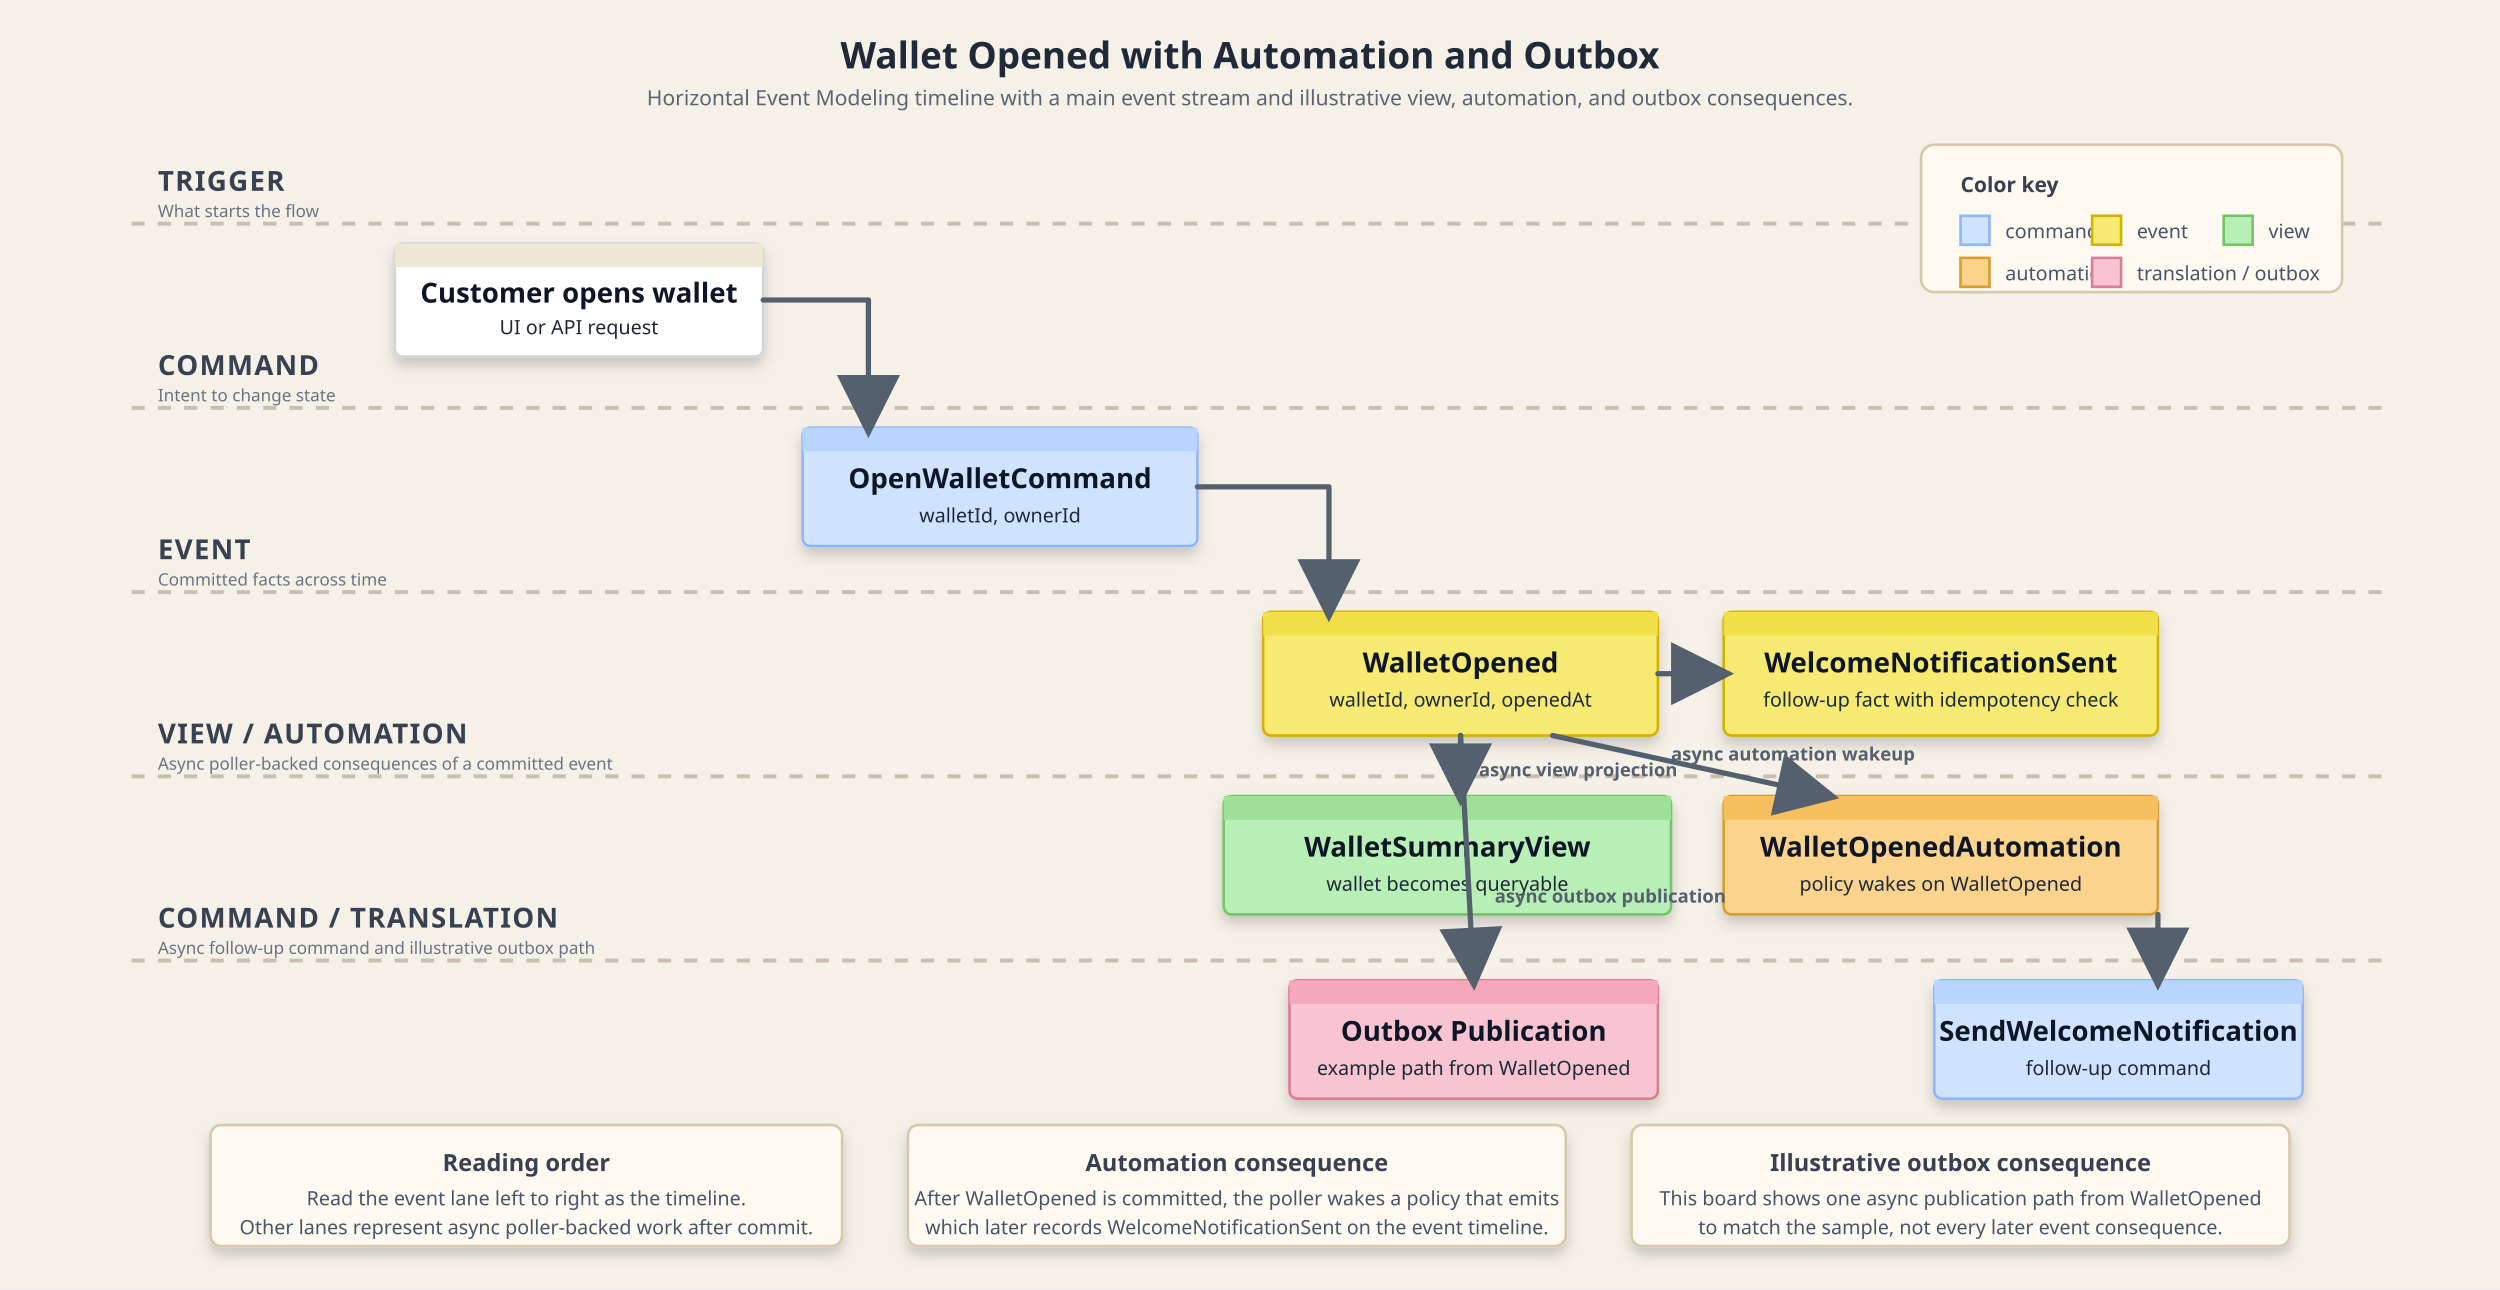
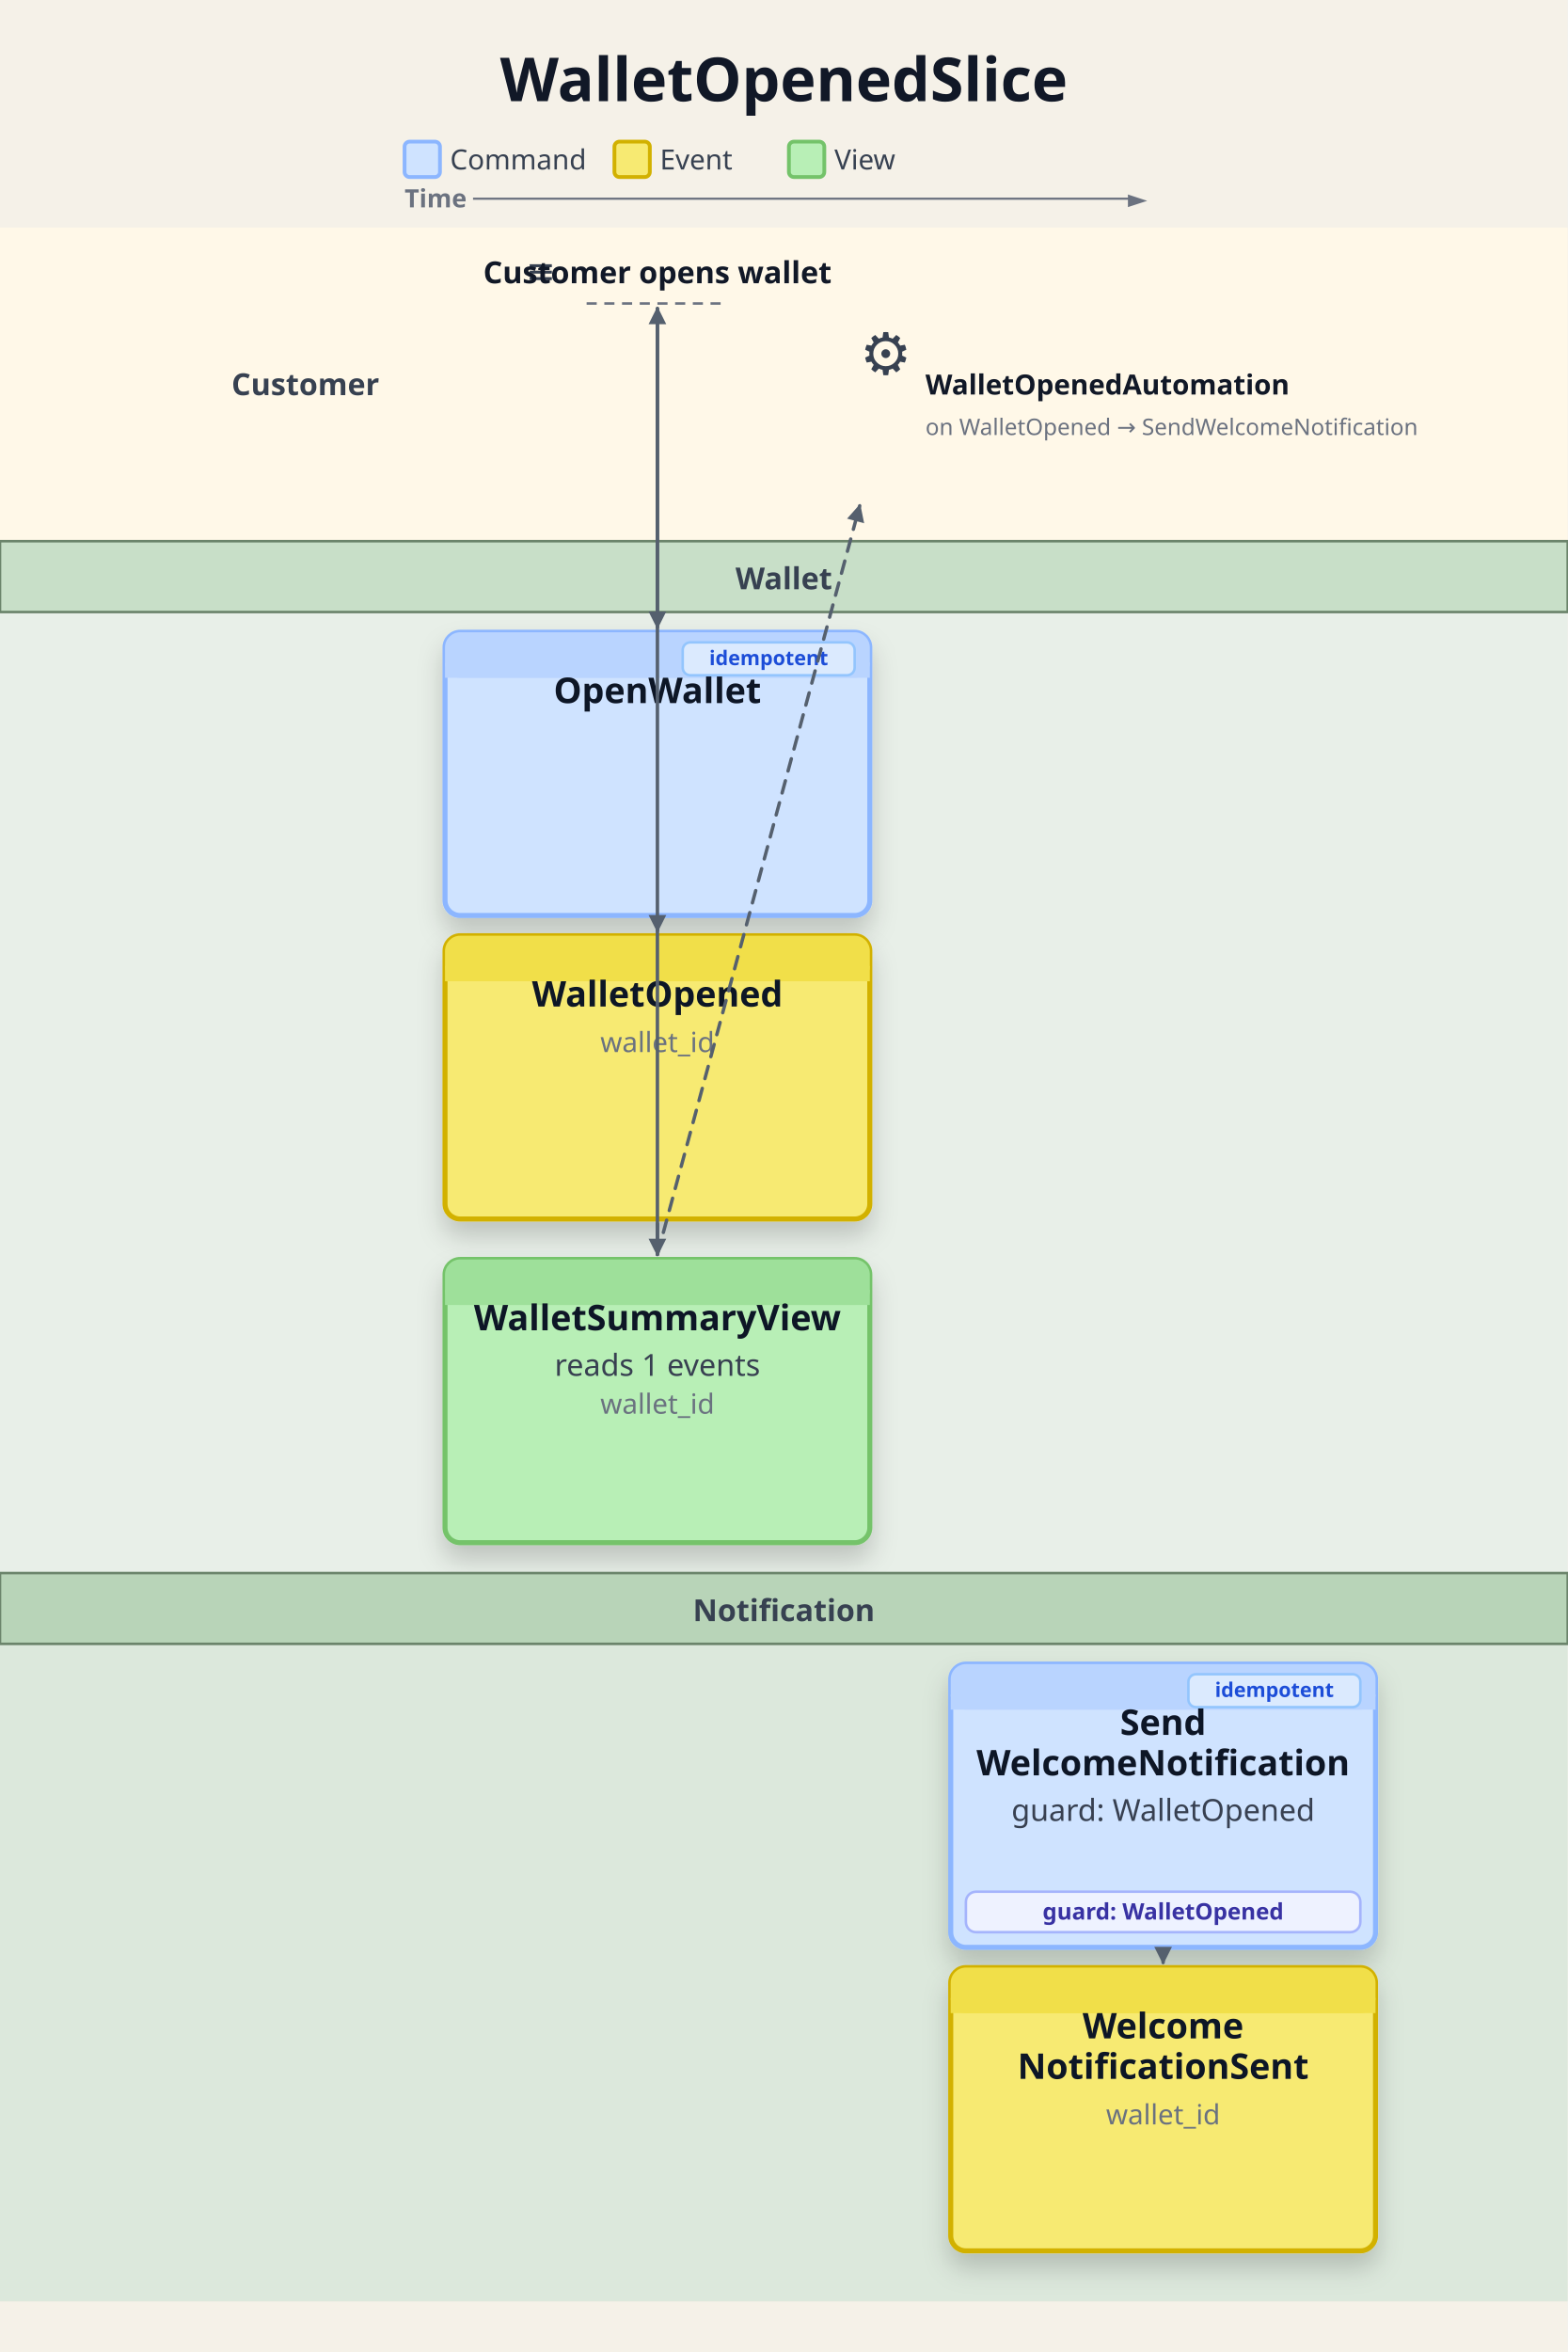
- <svg xmlns="http://www.w3.org/2000/svg" width="1900" height="980" viewBox="0 0 1900 980" role="img" aria-labelledby="title desc">
+ <svg xmlns="http://www.w3.org/2000/svg" width="620" height="930" viewBox="0 0 620 930" role="img">
  <defs>
-     <style>
-       .bg { fill: #f5f1e8; }
-       .title { font: 700 28px 'Trebuchet MS', 'Segoe UI', sans-serif; fill: #1f2937; }
-       .subtitle { font: 400 16px 'Trebuchet MS', 'Segoe UI', sans-serif; fill: #5b6470; }
-       .lane-line { stroke: #c9bfae; stroke-width: 3; stroke-dasharray: 10 10; }
-       .lane-label { font: 700 21px 'Trebuchet MS', 'Segoe UI', sans-serif; fill: #374151; letter-spacing: 1px; }
-       .lane-note { font: 400 13px 'Trebuchet MS', 'Segoe UI', sans-serif; fill: #6b7280; }
-       .sticky-title { font: 700 21px 'Trebuchet MS', 'Segoe UI', sans-serif; fill: #111827; }
-       .sticky-text { font: 400 15px 'Trebuchet MS', 'Segoe UI', sans-serif; fill: #1f2937; }
-       .small-note { font: 700 18px 'Trebuchet MS', 'Segoe UI', sans-serif; fill: #374151; }
-       .small-text { font: 400 15px 'Trebuchet MS', 'Segoe UI', sans-serif; fill: #475569; }
-       .arrow { stroke: #55606e; stroke-width: 4; fill: none; marker-end: url(#arrowhead); stroke-linecap: round; stroke-linejoin: round; }
-       .branch-label { font: 700 14px 'Trebuchet MS', 'Segoe UI', sans-serif; fill: #55606e; }
-       .legend { font: 700 16px 'Trebuchet MS', 'Segoe UI', sans-serif; fill: #374151; }
-       .legend-text { font: 400 15px 'Trebuchet MS', 'Segoe UI', sans-serif; fill: #475569; }
-     </style>
    <filter id="shadow" x="-20%" y="-20%" width="140%" height="160%">
      <feDropShadow dx="0" dy="6" stdDeviation="5" flood-color="#000000" flood-opacity="0.18" />
    </filter>
-     <marker id="arrowhead" markerWidth="12" markerHeight="12" refX="10" refY="6" orient="auto">
-       <path d="M0,0 L12,6 L0,12 z" fill="#55606e" />
+     <marker id="arrowhead" markerUnits="userSpaceOnUse" markerWidth="7" markerHeight="7" refX="6.2" refY="3.5" orient="auto">
+       <path d="M0,0 L7,3.5 L0,7 z" fill="#55606e" />
+     </marker>
+     <marker id="arrowhead-sm" markerUnits="userSpaceOnUse" markerWidth="5" markerHeight="5" refX="4.4" refY="2.5" orient="auto">
+       <path d="M0,0 L5,2.5 L0,5 z" fill="#c9bfae" />
    </marker>
  </defs>
-   <rect class="bg" x="0" y="0" width="1900" height="980" />
-   <text class="title" x="950" y="52" text-anchor="middle">Wallet Opened with Automation and Outbox</text>
-   <text class="subtitle" x="950" y="80" text-anchor="middle">Horizontal Event Modeling timeline with a main event stream and illustrative view, automation, and outbox consequences.</text>
-   <line class="lane-line" x1="100" y1="170" x2="1820" y2="170" />
-   <line class="lane-line" x1="100" y1="310" x2="1820" y2="310" />
-   <line class="lane-line" x1="100" y1="450" x2="1820" y2="450" />
-   <line class="lane-line" x1="100" y1="590" x2="1820" y2="590" />
-   <line class="lane-line" x1="100" y1="730" x2="1820" y2="730" />
-   <text class="lane-label" x="120" y="145">TRIGGER</text>
-   <text class="lane-note" x="120" y="165">What starts the flow</text>
-   <text class="lane-label" x="120" y="285">COMMAND</text>
-   <text class="lane-note" x="120" y="305">Intent to change state</text>
-   <text class="lane-label" x="120" y="425">EVENT</text>
-   <text class="lane-note" x="120" y="445">Committed facts across time</text>
-   <text class="lane-label" x="120" y="565">VIEW / AUTOMATION</text>
-   <text class="lane-note" x="120" y="585">Async poller-backed consequences of a committed event</text>
-   <text class="lane-label" x="120" y="705">COMMAND / TRANSLATION</text>
-   <text class="lane-note" x="120" y="725">Async follow-up command and illustrative outbox path</text>
+   <rect x="0" y="0" width="620" height="930" fill="#f5f1e8" />
+   <g>
+     <text x="310" y="40" text-anchor="middle" font-family="'Trebuchet MS','Segoe UI',sans-serif" font-size="24" font-weight="700" fill="#111827">WalletOpenedSlice</text>
+     <rect x="160" y="56" width="14" height="14" rx="2" fill="#cfe3ff" stroke="#8cb6ff" stroke-width="1.5" />
+     <text x="178" y="67" font-family="'Trebuchet MS','Segoe UI',sans-serif" font-size="11" font-weight="400" fill="#374151">Command</text>
+     <rect x="243" y="56" width="14" height="14" rx="2" fill="#f7ea72" stroke="#d2b100" stroke-width="1.5" />
+     <text x="261" y="67" font-family="'Trebuchet MS','Segoe UI',sans-serif" font-size="11" font-weight="400" fill="#374151">Event</text>
+     <rect x="312" y="56" width="14" height="14" rx="2" fill="#b8efb6" stroke="#74c36a" stroke-width="1.5" />
+     <text x="330" y="67" font-family="'Trebuchet MS','Segoe UI',sans-serif" font-size="11" font-weight="400" fill="#374151">View</text>
+   </g>
+   <text x="160" y="82" font-family="'Trebuchet MS','Segoe UI',sans-serif" font-size="10" font-weight="600" fill="#6b7280">Time ───────────────────────────────────────────►</text>
+   <rect x="0" y="90" width="620" height="124" fill="#fff8e8" />
+   <line x1="0" y1="214" x2="620" y2="214" stroke="#c9bfae" stroke-width="1" />
+   <text x="150" y="152" text-anchor="end" dominant-baseline="middle" font-family="'Trebuchet MS','Segoe UI',sans-serif" font-size="12" font-weight="700" fill="#374151">Customer</text>
+   <text x="208" y="112" font-size="14" fill="#374151" font-family="'Trebuchet MS','Segoe UI',sans-serif">≡</text>
+   <text x="260" y="112" text-anchor="middle" font-family="'Trebuchet MS','Segoe UI',sans-serif" font-size="12" font-weight="600" fill="#111827">Customer opens wallet</text>
+   <line x1="232" y1="120" x2="288" y2="120" stroke="#6b7280" stroke-width="1" stroke-dasharray="4 3" />
+   <text x="340" y="148" font-size="23" fill="#374151" font-family="'Trebuchet MS','Segoe UI',sans-serif">⚙</text>
+   <text x="366" y="156" font-family="'Trebuchet MS','Segoe UI',sans-serif" font-size="11" font-weight="700" fill="#111827">WalletOpenedAutomation</text>
+   <text x="366" y="172" font-family="'Trebuchet MS','Segoe UI',sans-serif" font-size="9" fill="#6b7280">on WalletOpened → SendWelcomeNotification</text>
+   <rect x="0" y="214" width="620" height="408" fill="#e8efe8" />
+   <rect x="0" y="214" width="620" height="28" fill="#c8dfc8" stroke="#6b846b" stroke-width="1" />
+   <text x="310" y="233" text-anchor="middle" font-family="'Trebuchet MS','Segoe UI',sans-serif" font-size="12" font-weight="700" fill="#374151">Wallet</text>
  <g filter="url(#shadow)">
-     <rect x="300" y="185" width="280" height="86" rx="6" fill="#ffffff" stroke="#d4d4d8" stroke-width="2" />
-     <rect x="300" y="185" width="280" height="18" fill="#efe7d6" />
-     <text class="sticky-title" x="440" y="230" text-anchor="middle">Customer opens wallet</text>
-     <text class="sticky-text" x="440" y="254" text-anchor="middle">UI or API request</text>
+     <rect x="176" y="250" width="168" height="112" rx="6" fill="#cfe3ff" stroke="#8cb6ff" stroke-width="2" />
+     <rect x="176" y="250" width="168" height="18" rx="6" fill="#b9d4ff" />
+     <rect x="176" y="262" width="168" height="6" fill="#b9d4ff" />
+     <text x="260" y="278" text-anchor="middle" font-family="'Trebuchet MS','Segoe UI',sans-serif" font-size="14" font-weight="700" fill="#111827">OpenWallet</text>
+     <rect x="270" y="254" width="68" height="13" rx="3" fill="#dbeafe" stroke="#93c5fd" stroke-width="1" />
+     <text x="304" y="263" text-anchor="middle" font-family="'Trebuchet MS','Segoe UI',sans-serif" font-size="8" font-weight="700" fill="#1d4ed8">idempotent</text>
  </g>
  <g filter="url(#shadow)">
-     <rect x="610" y="325" width="300" height="90" rx="6" fill="#cfe3ff" stroke="#8cb6ff" stroke-width="2" />
-     <rect x="610" y="325" width="300" height="18" fill="#b9d4ff" />
-     <text class="sticky-title" x="760" y="371" text-anchor="middle">OpenWalletCommand</text>
-     <text class="sticky-text" x="760" y="397" text-anchor="middle">walletId, ownerId</text>
+     <rect x="176" y="370" width="168" height="112" rx="6" fill="#f7ea72" stroke="#d2b100" stroke-width="2" />
+     <rect x="176" y="370" width="168" height="18" rx="6" fill="#f1df48" />
+     <rect x="176" y="382" width="168" height="6" fill="#f1df48" />
+     <text x="260" y="398" text-anchor="middle" font-family="'Trebuchet MS','Segoe UI',sans-serif" font-size="14" font-weight="700" fill="#111827">WalletOpened</text>
+     <text x="260" y="416" text-anchor="middle" font-family="'Trebuchet MS','Segoe UI',sans-serif" font-size="11" font-weight="400" fill="#6b7280">wallet_id</text>
+   </g>
+   <path d="M 260 364 L 260 368" stroke="#55606e" stroke-width="1.35" stroke-dasharray="undefined" fill="none" marker-end="url(#arrowhead)" stroke-linecap="round" />
+   <g filter="url(#shadow)">
+     <rect x="176" y="498" width="168" height="112" rx="6" fill="#b8efb6" stroke="#74c36a" stroke-width="2" />
+     <rect x="176" y="498" width="168" height="18" rx="6" fill="#9ee09a" />
+     <rect x="176" y="510" width="168" height="6" fill="#9ee09a" />
+     <text x="260" y="526" text-anchor="middle" font-family="'Trebuchet MS','Segoe UI',sans-serif" font-size="14" font-weight="700" fill="#111827">WalletSummaryView</text>
+     <text x="260" y="544" text-anchor="middle" font-family="'Trebuchet MS','Segoe UI',sans-serif" font-size="12" font-weight="400" fill="#374151">reads 1 events</text>
+     <text x="260" y="559" text-anchor="middle" font-family="'Trebuchet MS','Segoe UI',sans-serif" font-size="11" font-weight="400" fill="#6b7280">wallet_id</text>
+   </g>
+   <path d="M 260 484 L 260 496" stroke="#55606e" stroke-width="1.35" stroke-dasharray="undefined" fill="none" marker-end="url(#arrowhead)" stroke-linecap="round" />
+   <rect x="0" y="622" width="620" height="288" fill="#dce8dc" />
+   <rect x="0" y="622" width="620" height="28" fill="#b8d4b8" stroke="#6b846b" stroke-width="1" />
+   <text x="310" y="641" text-anchor="middle" font-family="'Trebuchet MS','Segoe UI',sans-serif" font-size="12" font-weight="700" fill="#374151">Notification</text>
+   <g filter="url(#shadow)">
+     <rect x="376" y="658" width="168" height="112" rx="6" fill="#cfe3ff" stroke="#8cb6ff" stroke-width="2" />
+     <rect x="376" y="658" width="168" height="18" rx="6" fill="#b9d4ff" />
+     <rect x="376" y="670" width="168" height="6" fill="#b9d4ff" />
+     <text x="460" y="686" text-anchor="middle" font-family="'Trebuchet MS','Segoe UI',sans-serif" font-size="14" font-weight="700" fill="#111827">Send</text>
+     <text x="460" y="702" text-anchor="middle" font-family="'Trebuchet MS','Segoe UI',sans-serif" font-size="14" font-weight="700" fill="#111827">WelcomeNotification</text>
+     <text x="460" y="720" text-anchor="middle" font-family="'Trebuchet MS','Segoe UI',sans-serif" font-size="12" font-weight="400" fill="#374151">guard: WalletOpened</text>
+     <rect x="382" y="748" width="156" height="16" rx="4" fill="#eef2ff" stroke="#a5b4fc" stroke-width="1" />
+     <text x="460" y="759" text-anchor="middle" font-family="'Trebuchet MS','Segoe UI',sans-serif" font-size="9" font-weight="700" fill="#3730a3">guard: WalletOpened</text>
+     <rect x="470" y="662" width="68" height="13" rx="3" fill="#dbeafe" stroke="#93c5fd" stroke-width="1" />
+     <text x="504" y="671" text-anchor="middle" font-family="'Trebuchet MS','Segoe UI',sans-serif" font-size="8" font-weight="700" fill="#1d4ed8">idempotent</text>
  </g>
  <g filter="url(#shadow)">
-     <rect x="960" y="465" width="300" height="94" rx="6" fill="#f7ea72" stroke="#d2b100" stroke-width="2" />
-     <rect x="960" y="465" width="300" height="18" fill="#f1df48" />
-     <text class="sticky-title" x="1110" y="511" text-anchor="middle">WalletOpened</text>
-     <text class="sticky-text" x="1110" y="537" text-anchor="middle">walletId, ownerId, openedAt</text>
+     <rect x="376" y="778" width="168" height="112" rx="6" fill="#f7ea72" stroke="#d2b100" stroke-width="2" />
+     <rect x="376" y="778" width="168" height="18" rx="6" fill="#f1df48" />
+     <rect x="376" y="790" width="168" height="6" fill="#f1df48" />
+     <text x="460" y="806" text-anchor="middle" font-family="'Trebuchet MS','Segoe UI',sans-serif" font-size="14" font-weight="700" fill="#111827">Welcome</text>
+     <text x="460" y="822" text-anchor="middle" font-family="'Trebuchet MS','Segoe UI',sans-serif" font-size="14" font-weight="700" fill="#111827">NotificationSent</text>
+     <text x="460" y="840" text-anchor="middle" font-family="'Trebuchet MS','Segoe UI',sans-serif" font-size="11" font-weight="400" fill="#6b7280">wallet_id</text>
  </g>
-   <g filter="url(#shadow)">
-     <rect x="1310" y="465" width="330" height="94" rx="6" fill="#f7ea72" stroke="#d2b100" stroke-width="2" />
-     <rect x="1310" y="465" width="330" height="18" fill="#f1df48" />
-     <text class="sticky-title" x="1475" y="511" text-anchor="middle">WelcomeNotificationSent</text>
-     <text class="sticky-text" x="1475" y="537" text-anchor="middle">follow-up fact with idempotency check</text>
-   </g>
-   <g filter="url(#shadow)">
-     <rect x="930" y="605" width="340" height="90" rx="6" fill="#b8efb6" stroke="#74c36a" stroke-width="2" />
-     <rect x="930" y="605" width="340" height="18" fill="#9ee09a" />
-     <text class="sticky-title" x="1100" y="651" text-anchor="middle">WalletSummaryView</text>
-     <text class="sticky-text" x="1100" y="677" text-anchor="middle">wallet becomes queryable</text>
-   </g>
-   <g filter="url(#shadow)">
-     <rect x="1310" y="605" width="330" height="90" rx="6" fill="#fbd38d" stroke="#d69e2e" stroke-width="2" />
-     <rect x="1310" y="605" width="330" height="18" fill="#f6bf5f" />
-     <text class="sticky-title" x="1475" y="651" text-anchor="middle">WalletOpenedAutomation</text>
-     <text class="sticky-text" x="1475" y="677" text-anchor="middle">policy wakes on WalletOpened</text>
-   </g>
-   <g filter="url(#shadow)">
-     <rect x="1470" y="745" width="280" height="90" rx="6" fill="#cfe3ff" stroke="#8cb6ff" stroke-width="2" />
-     <rect x="1470" y="745" width="280" height="18" fill="#b9d4ff" />
-     <text class="sticky-title" x="1610" y="791" text-anchor="middle">SendWelcomeNotification</text>
-     <text class="sticky-text" x="1610" y="817" text-anchor="middle">follow-up command</text>
-   </g>
-   <g filter="url(#shadow)">
-     <rect x="980" y="745" width="280" height="90" rx="6" fill="#f9c4d2" stroke="#db7b97" stroke-width="2" />
-     <rect x="980" y="745" width="280" height="18" fill="#f5a8bc" />
-     <text class="sticky-title" x="1120" y="791" text-anchor="middle">Outbox Publication</text>
-     <text class="sticky-text" x="1120" y="817" text-anchor="middle">example path from WalletOpened</text>
-   </g>
-   <path class="arrow" d="M580 228 L660 228 L660 325" />
-   <path class="arrow" d="M910 370 L1010 370 L1010 465" />
-   <path class="arrow" d="M1260 512 L1310 512" />
-   <path class="arrow" d="M1110 559 L1110 605" />
-   <text class="branch-label" x="1124" y="590">async view projection</text>
-   <path class="arrow" d="M1180 559 L1390 605" />
-   <text class="branch-label" x="1270" y="578">async automation wakeup</text>
-   <path class="arrow" d="M1110 559 L1120 745" />
-   <text class="branch-label" x="1136" y="686">async outbox publication</text>
-   <path class="arrow" d="M1640 695 L1640 745" />
-   <g filter="url(#shadow)">
-     <rect x="160" y="855" width="480" height="92" rx="8" fill="#fffaf1" stroke="#d6c8aa" stroke-width="2" />
-     <text class="small-note" x="400" y="890" text-anchor="middle">Reading order</text>
-     <text class="small-text" x="400" y="916" text-anchor="middle">Read the event lane left to right as the timeline.</text>
-     <text class="small-text" x="400" y="938" text-anchor="middle">Other lanes represent async poller-backed work after commit.</text>
-   </g>
-   <g filter="url(#shadow)">
-     <rect x="690" y="855" width="500" height="92" rx="8" fill="#fffaf1" stroke="#d6c8aa" stroke-width="2" />
-     <text class="small-note" x="940" y="890" text-anchor="middle">Automation consequence</text>
-     <text class="small-text" x="940" y="916" text-anchor="middle">After WalletOpened is committed, the poller wakes a policy that emits</text>
-     <text class="small-text" x="940" y="938" text-anchor="middle">which later records WelcomeNotificationSent on the event timeline.</text>
-   </g>
-   <g filter="url(#shadow)">
-     <rect x="1240" y="855" width="500" height="92" rx="8" fill="#fffaf1" stroke="#d6c8aa" stroke-width="2" />
-     <text class="small-note" x="1490" y="890" text-anchor="middle">Illustrative outbox consequence</text>
-     <text class="small-text" x="1490" y="916" text-anchor="middle">This board shows one async publication path from WalletOpened</text>
-     <text class="small-text" x="1490" y="938" text-anchor="middle">to match the sample, not every later event consequence.</text>
-   </g>
-   <rect x="1460" y="110" width="320" height="112" rx="10" fill="#fffaf1" stroke="#d6c8aa" stroke-width="2" />
-   <text class="legend" x="1490" y="146">Color key</text>
-   <rect x="1490" y="164" width="22" height="22" fill="#cfe3ff" stroke="#8cb6ff" stroke-width="2" />
-   <text class="legend-text" x="1524" y="181">command</text>
-   <rect x="1590" y="164" width="22" height="22" fill="#f7ea72" stroke="#d2b100" stroke-width="2" />
-   <text class="legend-text" x="1624" y="181">event</text>
-   <rect x="1690" y="164" width="22" height="22" fill="#b8efb6" stroke="#74c36a" stroke-width="2" />
-   <text class="legend-text" x="1724" y="181">view</text>
-   <rect x="1490" y="196" width="22" height="22" fill="#fbd38d" stroke="#d69e2e" stroke-width="2" />
-   <text class="legend-text" x="1524" y="213">automation</text>
-   <rect x="1590" y="196" width="22" height="22" fill="#f9c4d2" stroke="#db7b97" stroke-width="2" />
-   <text class="legend-text" x="1624" y="213">translation / outbox</text>
+   <path d="M 460 772 L 460 776" stroke="#55606e" stroke-width="1.35" stroke-dasharray="undefined" fill="none" marker-end="url(#arrowhead)" stroke-linecap="round" />
+   <path d="M 260 122 L 260 248" stroke="#55606e" stroke-width="1.35" stroke-dasharray="undefined" fill="none" marker-end="url(#arrowhead)" stroke-linecap="round" />
+   <path d="M 260 496 L 260 122" stroke="#55606e" stroke-width="1.35" stroke-dasharray="undefined" fill="none" marker-end="url(#arrowhead)" stroke-linecap="round" />
+   <path d="M 260 496 L 340 200" stroke="#55606e" stroke-width="1.35" stroke-dasharray="5 4" fill="none" marker-end="url(#arrowhead)" stroke-linecap="round" />
</svg>
